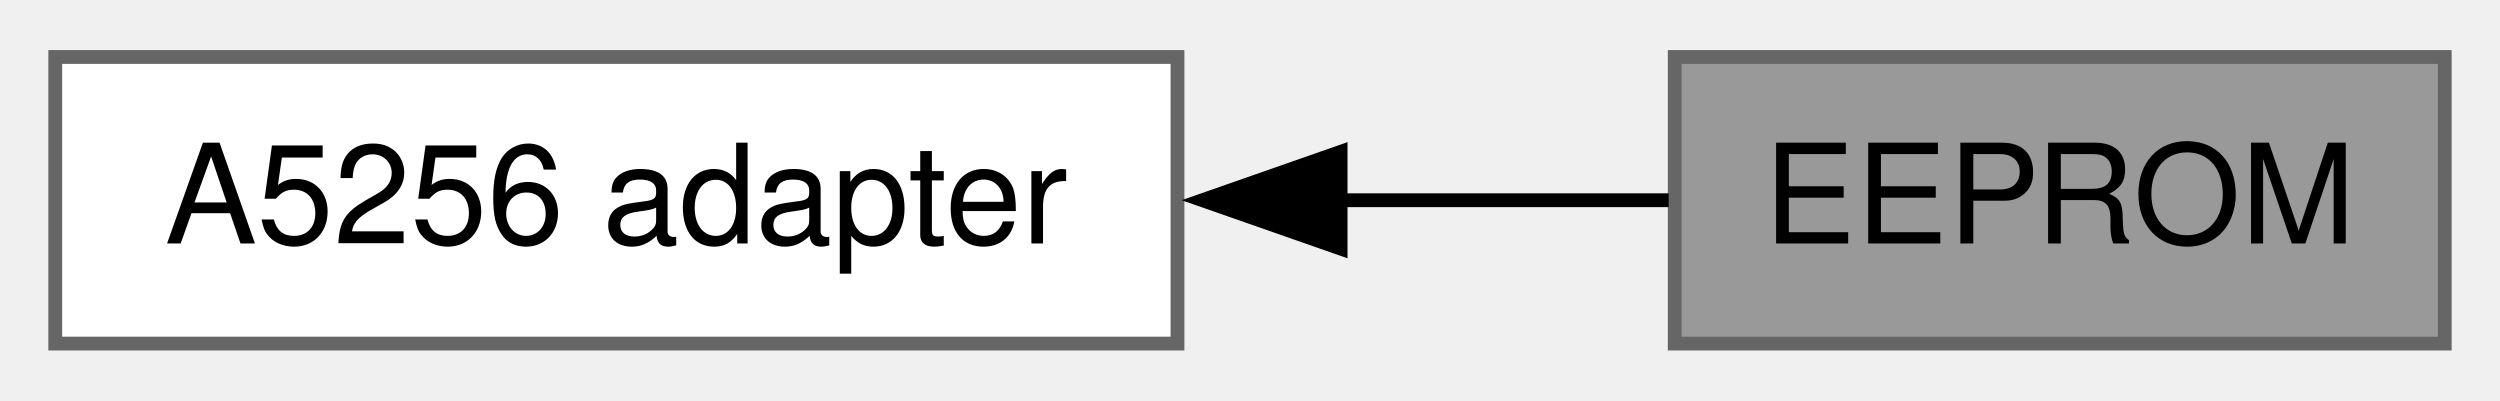
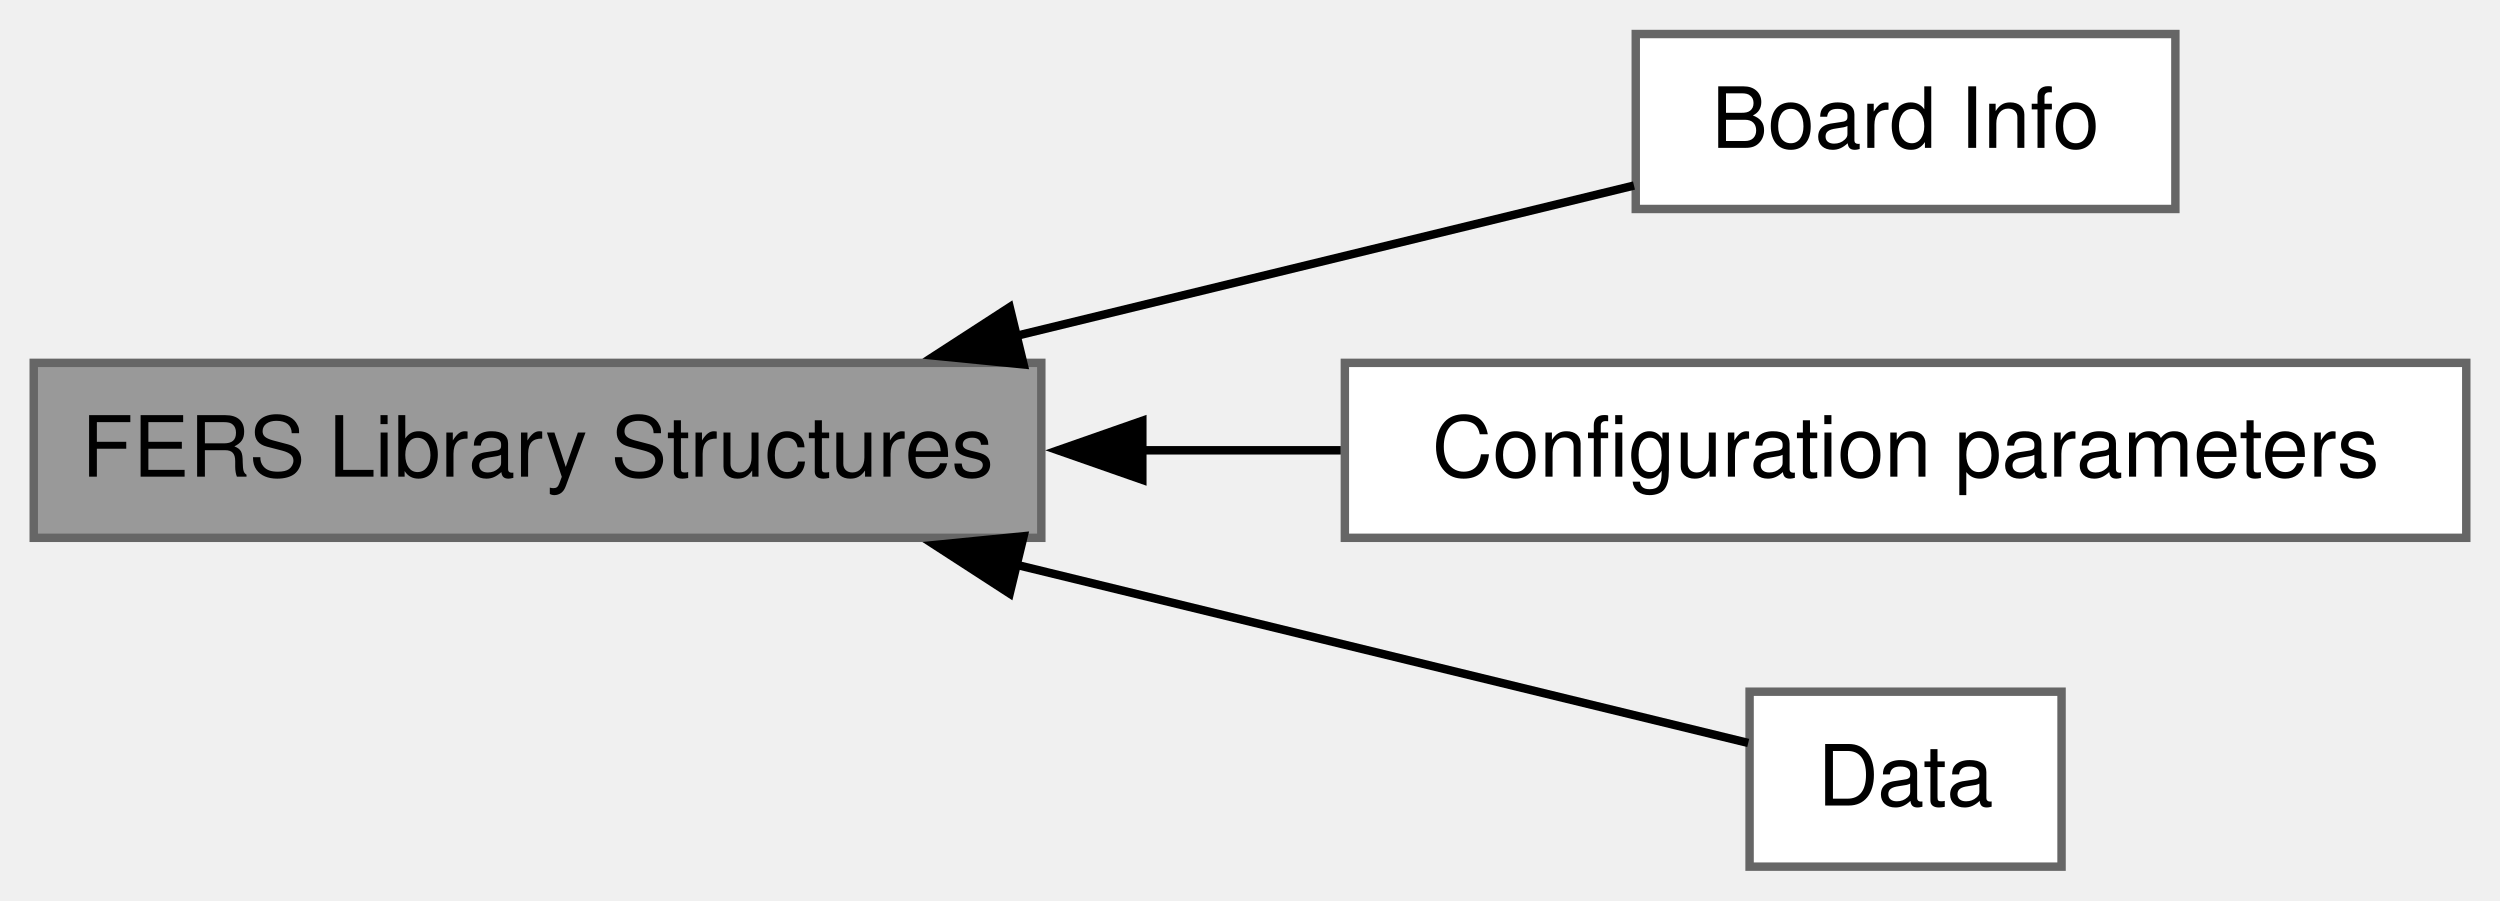
- <svg xmlns="http://www.w3.org/2000/svg" xmlns:xlink="http://www.w3.org/1999/xlink" width="181pt" height="29pt" viewBox="0.00 0.00 181.00 28.75">
-   <g id="graph0" class="graph" transform="scale(1 1) rotate(0) translate(4 24.75)">
+ <svg xmlns="http://www.w3.org/2000/svg" xmlns:xlink="http://www.w3.org/1999/xlink" width="297pt" height="107pt" viewBox="0.00 0.00 296.50 106.75">
+   <g id="graph0" class="graph" transform="scale(1 1) rotate(0) translate(4 102.75)">
+     <g id="Node000003" class="node">
+       <g id="a_Node000003">
+         <a xlink:href="a00082.html" target="_top" xlink:title="Board Info structures for the FERS library.">
+           <polygon fill="white" stroke="#666666" points="254,-98.75 190,-98.75 190,-78 254,-78 254,-98.75" />
+           <text text-anchor="middle" x="222" y="-85.25" font-family="Helvetica,sans-Serif" font-size="10.00">Board Info</text>
+         </a>
+       </g>
+     </g>
+     <g id="Node000004" class="node">
+       <g id="a_Node000004">
+         <a xlink:href="a00083.html" target="_top" xlink:title="FERS configuration parameters structure (lib + board)">
+           <polygon fill="white" stroke="#666666" points="288.5,-59.75 155.5,-59.75 155.5,-39 288.5,-39 288.5,-59.75" />
+           <text text-anchor="middle" x="222" y="-46.25" font-family="Helvetica,sans-Serif" font-size="10.00">Configuration parameters</text>
+         </a>
+       </g>
+     </g>
    <g id="Node000002" class="node">
      <g id="a_Node000002">
-         <a xlink:href="a00079.html" target="_top" xlink:title=" ">
-           <polygon fill="white" stroke="#666666" points="81.25,-20.75 0,-20.75 0,0 81.25,0 81.25,-20.75" />
-           <text text-anchor="middle" x="40.62" y="-7.25" font-family="Helvetica,sans-Serif" font-size="10.00">A5256 adapter</text>
+         <a xlink:href="a00081.html" target="_top" xlink:title="Data structures for the FERS library.">
+           <polygon fill="white" stroke="#666666" points="240.5,-20.75 203.5,-20.75 203.5,0 240.5,0 240.5,-20.75" />
+           <text text-anchor="middle" x="222" y="-7.25" font-family="Helvetica,sans-Serif" font-size="10.00">Data</text>
        </a>
      </g>
    </g>
    <g id="Node000001" class="node">
      <g id="a_Node000001">
-         <a xlink:title=" ">
-           <polygon fill="#999999" stroke="#666666" points="173,-20.75 117.25,-20.75 117.25,0 173,0 173,-20.75" />
-           <text text-anchor="middle" x="145.12" y="-7.25" font-family="Helvetica,sans-Serif" font-size="10.00">EEPROM</text>
+         <a xlink:title="Structures of FERS Library.">
+           <polygon fill="#999999" stroke="#666666" points="119.5,-59.75 0,-59.75 0,-39 119.5,-39 119.5,-59.75" />
+           <text text-anchor="middle" x="59.75" y="-46.25" font-family="Helvetica,sans-Serif" font-size="10.00">FERS Library Structures</text>
        </a>
      </g>
    </g>
+     <g id="edge2" class="edge">
+       <path fill="none" stroke="black" d="M116.4,-62.92C140.98,-68.9 168.96,-75.71 189.79,-80.78" />
+       <polygon fill="black" stroke="black" points="117.4,-59.56 106.86,-60.6 115.75,-66.36 117.4,-59.56" />
+     </g>
+     <g id="edge3" class="edge">
+       <path fill="none" stroke="black" d="M131.36,-49.38C139.22,-49.38 147.21,-49.38 155.01,-49.38" />
+       <polygon fill="black" stroke="black" points="131.48,-45.88 121.48,-49.38 131.48,-52.88 131.48,-45.88" />
+     </g>
    <g id="edge1" class="edge">
-       <path fill="none" stroke="black" d="M92.78,-10.38C101.08,-10.38 109.38,-10.38 116.81,-10.38" />
-       <polygon fill="black" stroke="black" points="93.06,-6.88 83.06,-10.38 93.06,-13.88 93.06,-6.88" />
+       <path fill="none" stroke="black" d="M116.34,-35.85C146.79,-28.43 182.49,-19.75 203.34,-14.67" />
+       <polygon fill="black" stroke="black" points="115.75,-32.39 106.86,-38.15 117.4,-39.19 115.75,-32.39" />
    </g>
  </g>
</svg>
